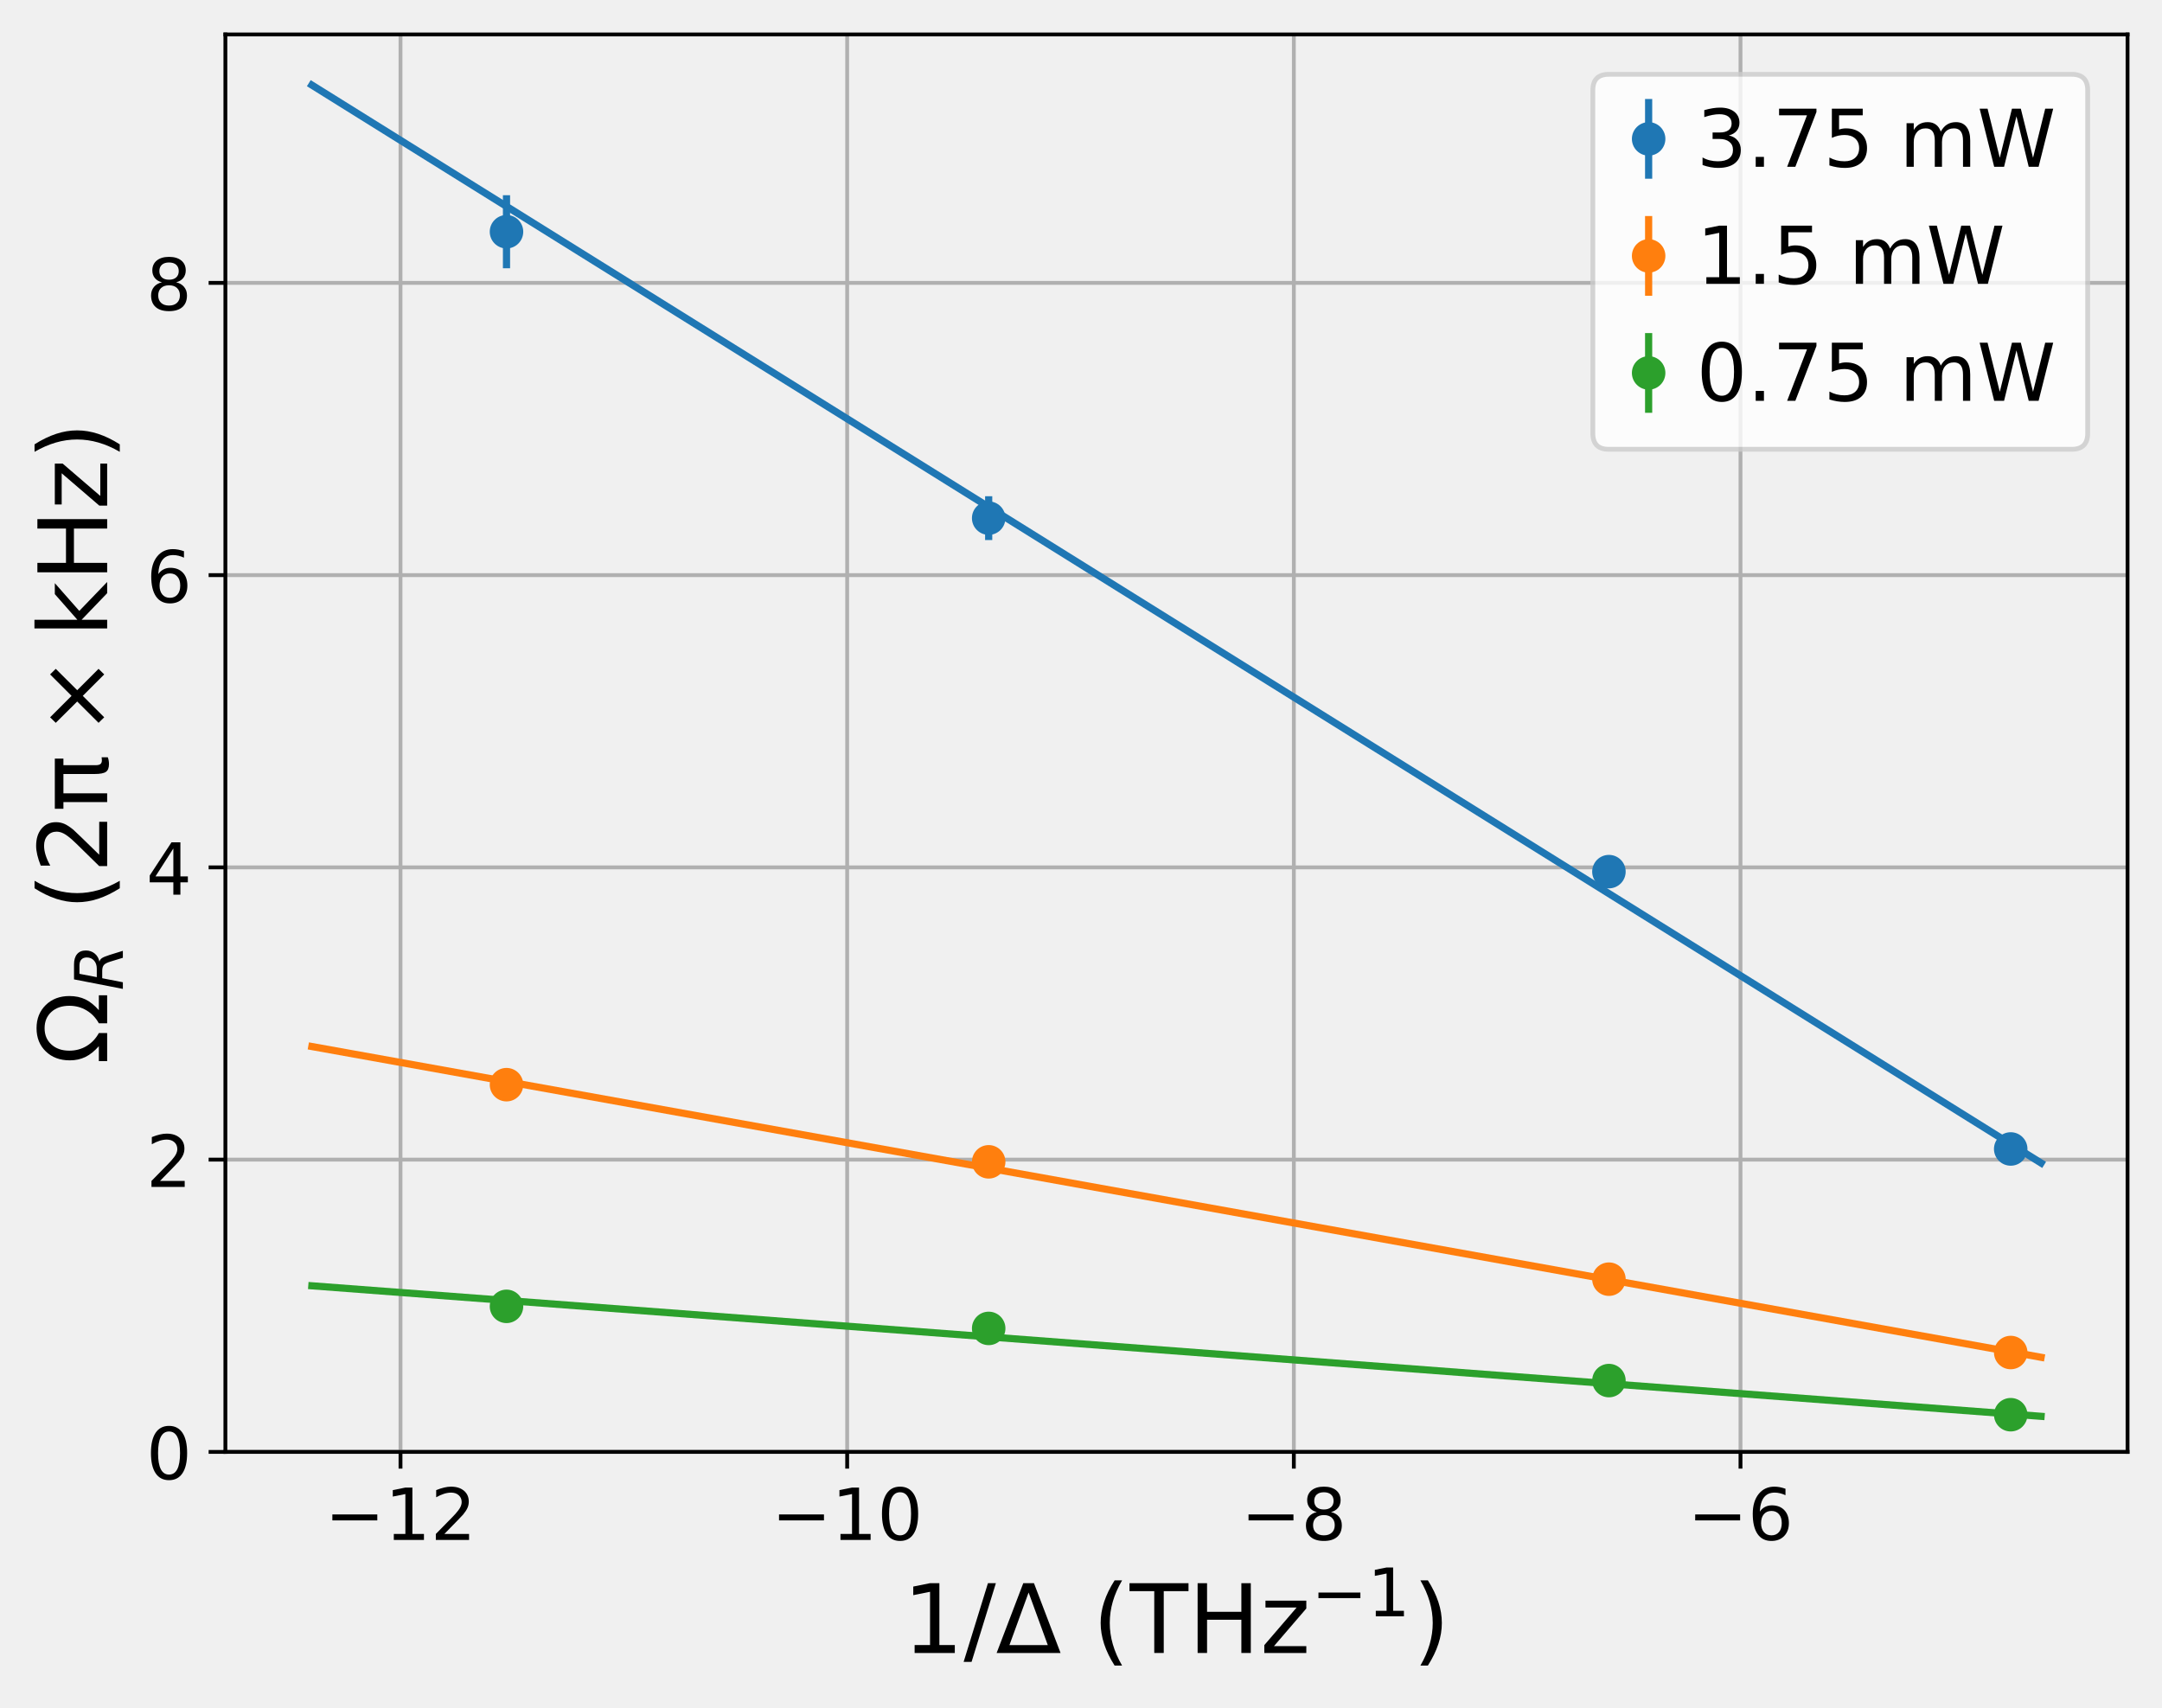
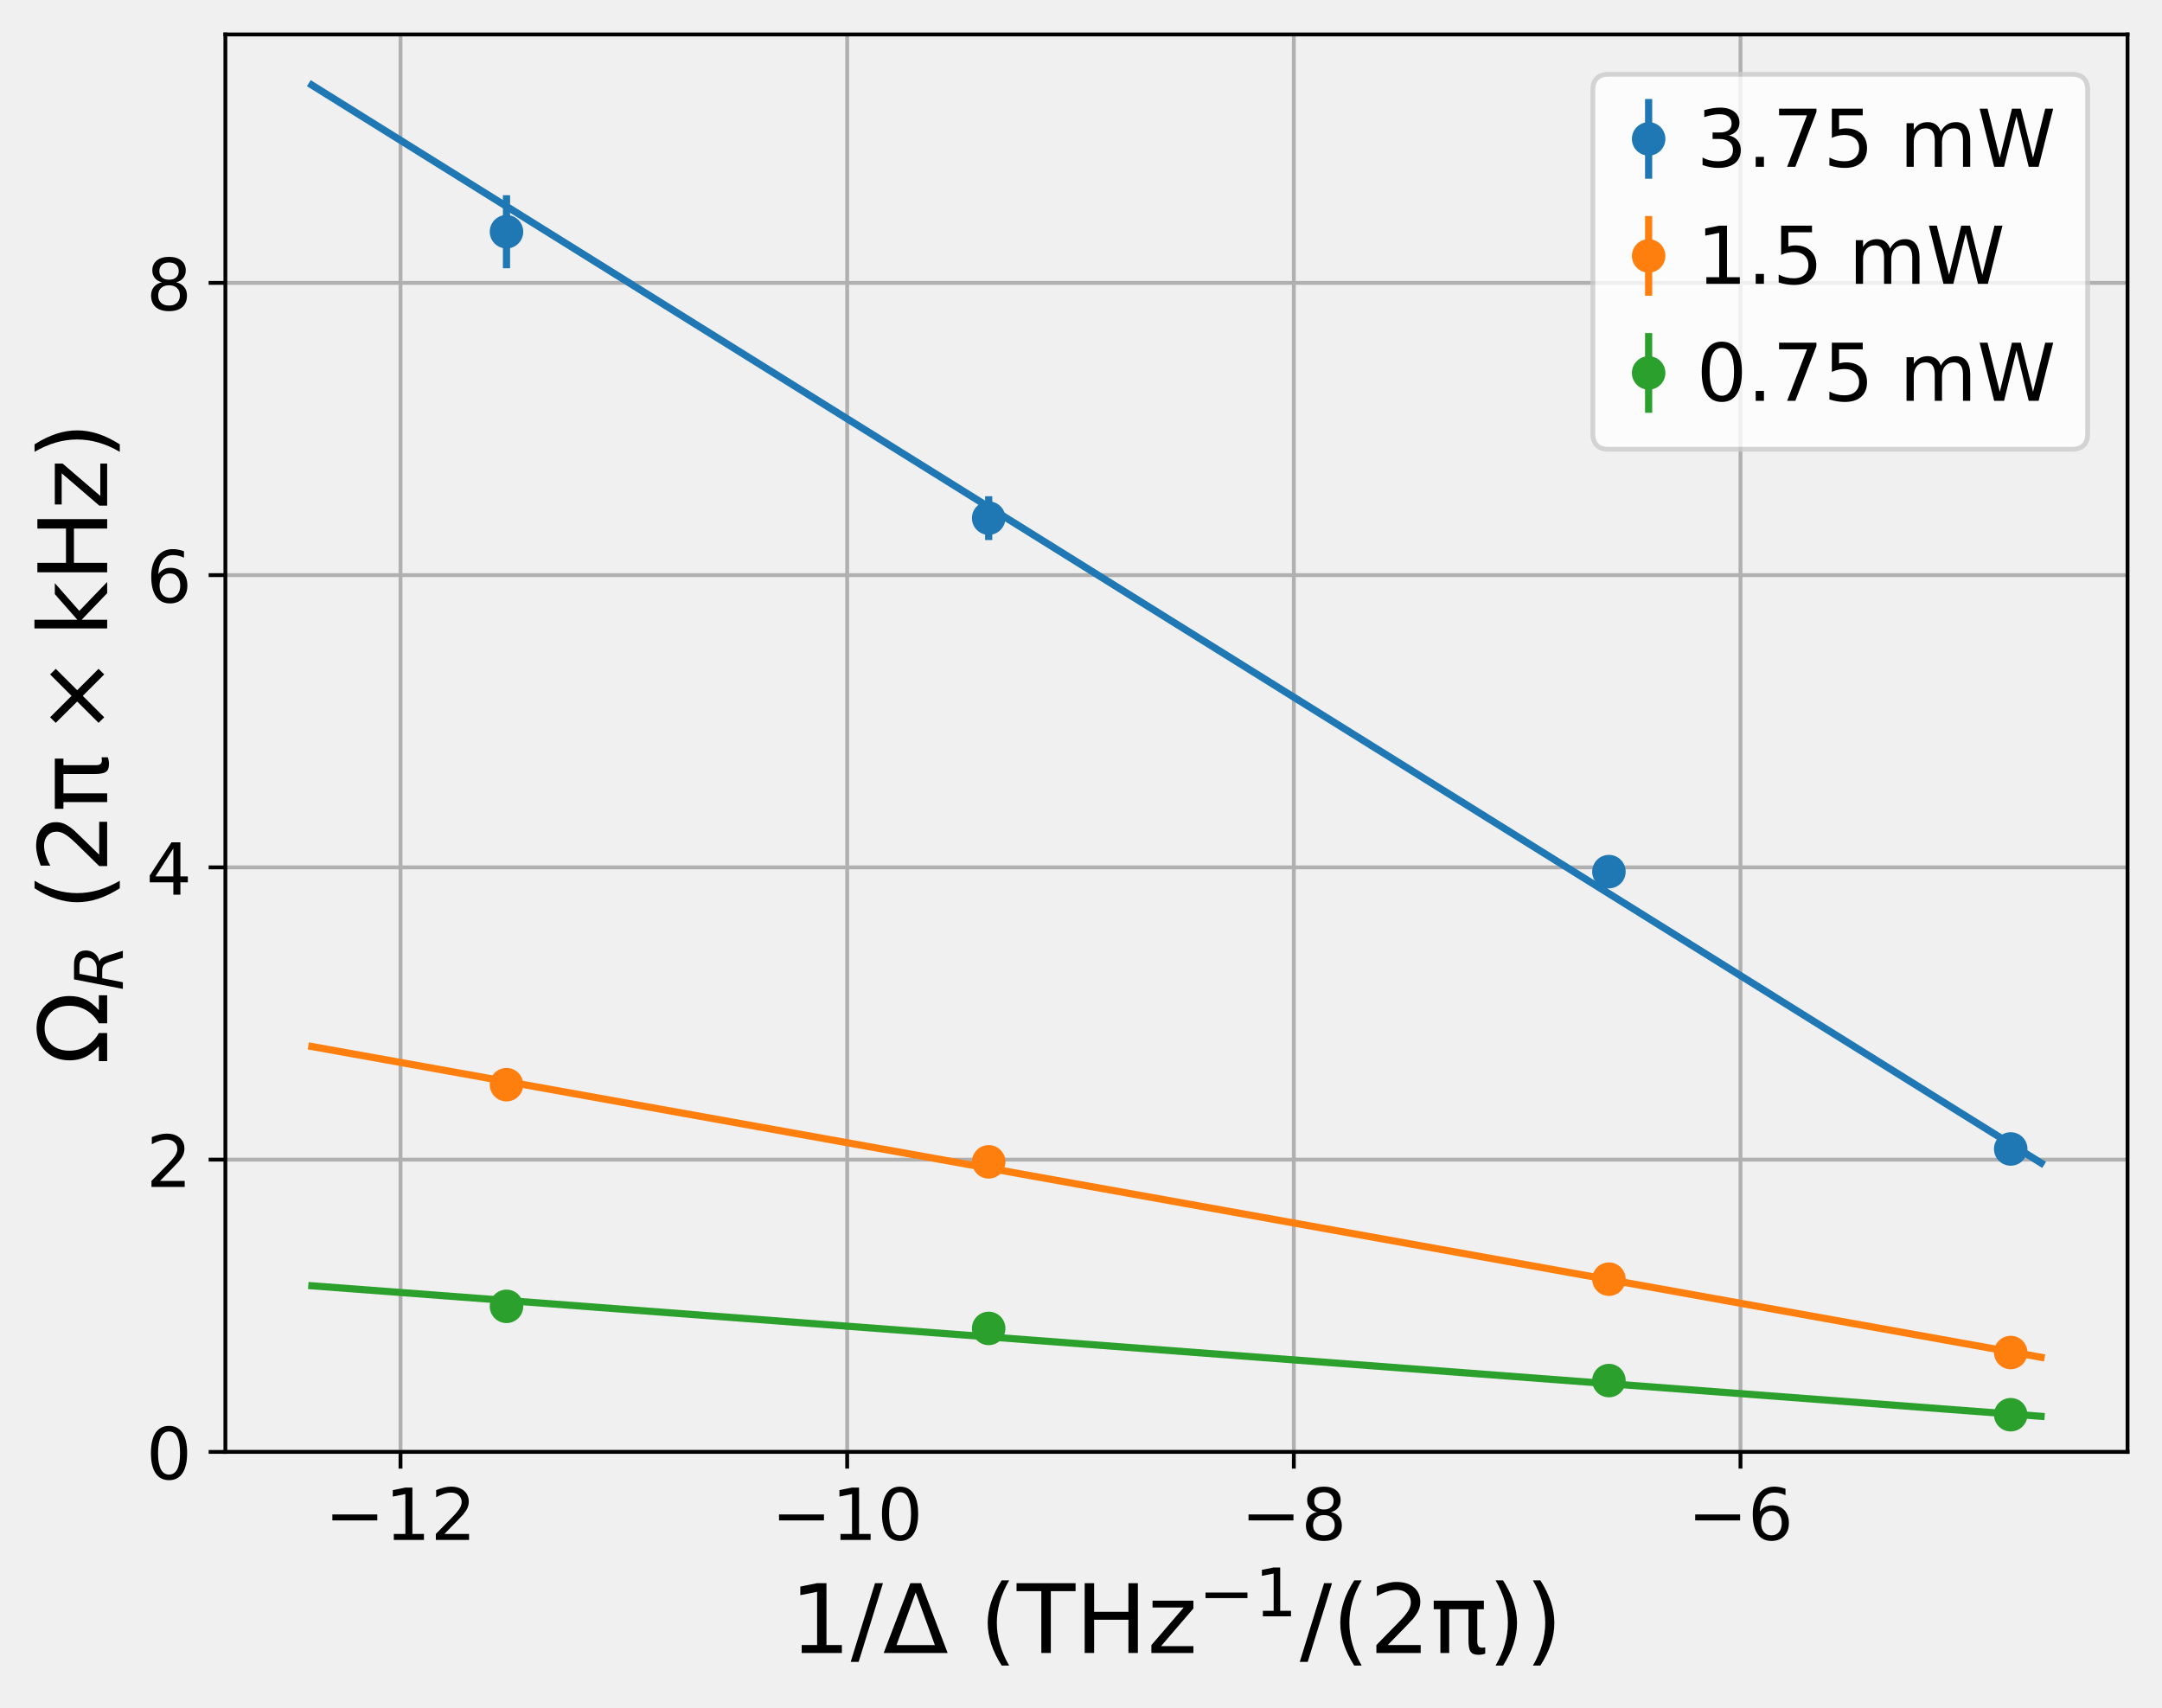
<svg xmlns="http://www.w3.org/2000/svg" xmlns:xlink="http://www.w3.org/1999/xlink" height="356.921pt" version="1.1" viewBox="0 0 451.803 356.921" width="451.803pt">
  <defs>
    <style type="text/css">*{stroke-linecap:butt;stroke-linejoin:round;}</style>
  </defs>
  <g id="figure_1">
    <g id="patch_1">
      <path d="M 0 356.921  L 451.803 356.921  L 451.803 0  L 0 0  z " style="fill:none;" />
    </g>
    <g id="axes_1">
      <g id="patch_2">
        <path d="M 47.1 303.404  L 444.603 303.404  L 444.603 7.2  L 47.1 7.2  z " style="fill:none;" />
      </g>
      <g id="matplotlib.axis_1">
        <g id="xtick_1">
          <g id="line2d_1">
            <path clip-path="url(#p856362ca1c)" d="M 83.696 303.404  L 83.696 7.2  " style="fill:none;stroke:#b0b0b0;stroke-linecap:square;stroke-width:0.8;" />
          </g>
          <g id="line2d_2">
            <defs>
              <path d="M 0 0  L 0 3.5  " id="m005f0a59be" style="stroke:#000000;stroke-width:0.8;" />
            </defs>
            <g>
              <use style="stroke:#000000;stroke-width:0.8;" x="83.696" xlink:href="#m005f0a59be" y="303.404" />
            </g>
          </g>
          <g id="text_1">
            <g transform="translate(67.8673 321.8016)scale(0.15 -0.15)">
              <defs>
                <path d="M 10.594 35.5  L 73.188 35.5  L 73.188 27.203  L 10.594 27.203  z " id="DejaVuSans-8722" />
                <path d="M 12.406 8.297  L 28.516 8.297  L 28.516 63.922  L 10.984 60.406  L 10.984 69.391  L 28.422 72.906  L 38.281 72.906  L 38.281 8.297  L 54.391 8.297  L 54.391 0  L 12.406 0  z " id="DejaVuSans-49" />
                <path d="M 19.188 8.297  L 53.609 8.297  L 53.609 0  L 7.328 0  L 7.328 8.297  Q 12.938 14.109 22.625 23.891  Q 32.328 33.688 34.812 36.531  Q 39.547 41.844 41.422 45.531  Q 43.312 49.219 43.312 52.781  Q 43.312 58.594 39.234 62.25  Q 35.156 65.922 28.609 65.922  Q 23.969 65.922 18.812 64.312  Q 13.672 62.703 7.812 59.422  L 7.812 69.391  Q 13.766 71.781 18.938 73  Q 24.125 74.219 28.422 74.219  Q 39.75 74.219 46.484 68.547  Q 53.219 62.891 53.219 53.422  Q 53.219 48.922 51.531 44.891  Q 49.859 40.875 45.406 35.406  Q 44.188 33.984 37.641 27.219  Q 31.109 20.453 19.188 8.297  z " id="DejaVuSans-50" />
              </defs>
              <use xlink:href="#DejaVuSans-8722" />
              <use x="83.789" xlink:href="#DejaVuSans-49" />
              <use x="147.412" xlink:href="#DejaVuSans-50" />
            </g>
          </g>
        </g>
        <g id="xtick_2">
          <g id="line2d_3">
            <path clip-path="url(#p856362ca1c)" d="M 177.037 303.404  L 177.037 7.2  " style="fill:none;stroke:#b0b0b0;stroke-linecap:square;stroke-width:0.8;" />
          </g>
          <g id="line2d_4">
            <g>
              <use style="stroke:#000000;stroke-width:0.8;" x="177.037" xlink:href="#m005f0a59be" y="303.404" />
            </g>
          </g>
          <g id="text_2">
            <g transform="translate(161.2088 321.8016)scale(0.15 -0.15)">
              <defs>
                <path d="M 31.781 66.406  Q 24.172 66.406 20.328 58.906  Q 16.5 51.422 16.5 36.375  Q 16.5 21.391 20.328 13.891  Q 24.172 6.391 31.781 6.391  Q 39.453 6.391 43.281 13.891  Q 47.125 21.391 47.125 36.375  Q 47.125 51.422 43.281 58.906  Q 39.453 66.406 31.781 66.406  z M 31.781 74.219  Q 44.047 74.219 50.516 64.516  Q 56.984 54.828 56.984 36.375  Q 56.984 17.969 50.516 8.266  Q 44.047 -1.422 31.781 -1.422  Q 19.531 -1.422 13.062 8.266  Q 6.594 17.969 6.594 36.375  Q 6.594 54.828 13.062 64.516  Q 19.531 74.219 31.781 74.219  z " id="DejaVuSans-48" />
              </defs>
              <use xlink:href="#DejaVuSans-8722" />
              <use x="83.789" xlink:href="#DejaVuSans-49" />
              <use x="147.412" xlink:href="#DejaVuSans-48" />
            </g>
          </g>
        </g>
        <g id="xtick_3">
          <g id="line2d_5">
            <path clip-path="url(#p856362ca1c)" d="M 270.379 303.404  L 270.379 7.2  " style="fill:none;stroke:#b0b0b0;stroke-linecap:square;stroke-width:0.8;" />
          </g>
          <g id="line2d_6">
            <g>
              <use style="stroke:#000000;stroke-width:0.8;" x="270.379" xlink:href="#m005f0a59be" y="303.404" />
            </g>
          </g>
          <g id="text_3">
            <g transform="translate(259.3221 321.8016)scale(0.15 -0.15)">
              <defs>
                <path d="M 31.781 34.625  Q 24.75 34.625 20.719 30.859  Q 16.703 27.094 16.703 20.516  Q 16.703 13.922 20.719 10.156  Q 24.75 6.391 31.781 6.391  Q 38.812 6.391 42.859 10.172  Q 46.922 13.969 46.922 20.516  Q 46.922 27.094 42.891 30.859  Q 38.875 34.625 31.781 34.625  z M 21.922 38.812  Q 15.578 40.375 12.031 44.719  Q 8.5 49.078 8.5 55.328  Q 8.5 64.062 14.719 69.141  Q 20.953 74.219 31.781 74.219  Q 42.672 74.219 48.875 69.141  Q 55.078 64.062 55.078 55.328  Q 55.078 49.078 51.531 44.719  Q 48 40.375 41.703 38.812  Q 48.828 37.156 52.797 32.312  Q 56.781 27.484 56.781 20.516  Q 56.781 9.906 50.312 4.234  Q 43.844 -1.422 31.781 -1.422  Q 19.734 -1.422 13.25 4.234  Q 6.781 9.906 6.781 20.516  Q 6.781 27.484 10.781 32.312  Q 14.797 37.156 21.922 38.812  z M 18.312 54.391  Q 18.312 48.734 21.844 45.562  Q 25.391 42.391 31.781 42.391  Q 38.141 42.391 41.719 45.562  Q 45.312 48.734 45.312 54.391  Q 45.312 60.062 41.719 63.234  Q 38.141 66.406 31.781 66.406  Q 25.391 66.406 21.844 63.234  Q 18.312 60.062 18.312 54.391  z " id="DejaVuSans-56" />
              </defs>
              <use xlink:href="#DejaVuSans-8722" />
              <use x="83.789" xlink:href="#DejaVuSans-56" />
            </g>
          </g>
        </g>
        <g id="xtick_4">
          <g id="line2d_7">
            <path clip-path="url(#p856362ca1c)" d="M 363.72 303.404  L 363.72 7.2  " style="fill:none;stroke:#b0b0b0;stroke-linecap:square;stroke-width:0.8;" />
          </g>
          <g id="line2d_8">
            <g>
              <use style="stroke:#000000;stroke-width:0.8;" x="363.72" xlink:href="#m005f0a59be" y="303.404" />
            </g>
          </g>
          <g id="text_4">
            <g transform="translate(352.6636 321.8016)scale(0.15 -0.15)">
              <defs>
                <path d="M 33.016 40.375  Q 26.375 40.375 22.484 35.828  Q 18.609 31.297 18.609 23.391  Q 18.609 15.531 22.484 10.953  Q 26.375 6.391 33.016 6.391  Q 39.656 6.391 43.531 10.953  Q 47.406 15.531 47.406 23.391  Q 47.406 31.297 43.531 35.828  Q 39.656 40.375 33.016 40.375  z M 52.594 71.297  L 52.594 62.312  Q 48.875 64.062 45.094 64.984  Q 41.312 65.922 37.594 65.922  Q 27.828 65.922 22.672 59.328  Q 17.531 52.734 16.797 39.406  Q 19.672 43.656 24.016 45.922  Q 28.375 48.188 33.594 48.188  Q 44.578 48.188 50.953 41.516  Q 57.328 34.859 57.328 23.391  Q 57.328 12.156 50.688 5.359  Q 44.047 -1.422 33.016 -1.422  Q 20.359 -1.422 13.672 8.266  Q 6.984 17.969 6.984 36.375  Q 6.984 53.656 15.188 63.938  Q 23.391 74.219 37.203 74.219  Q 40.922 74.219 44.703 73.484  Q 48.484 72.75 52.594 71.297  z " id="DejaVuSans-54" />
              </defs>
              <use xlink:href="#DejaVuSans-8722" />
              <use x="83.789" xlink:href="#DejaVuSans-54" />
            </g>
          </g>
        </g>
        <g id="text_5">
-           <g transform="translate(188.6516 345.5618)scale(0.2 -0.2)">
+           <g transform="translate(165.0516 345.5618)scale(0.2 -0.2)">
            <defs>
              <path d="M 25.391 72.906  L 33.688 72.906  L 8.297 -9.281  L 0 -9.281  z " id="DejaVuSans-47" />
              <path d="M 34.188 63.188  L 14.156 8.203  L 54.25 8.203  z M 0.781 0  L 28.609 72.906  L 39.797 72.906  L 67.578 0  z " id="DejaVuSans-916" />
              <path d="M 31 75.875  Q 24.469 64.656 21.281 53.656  Q 18.109 42.672 18.109 31.391  Q 18.109 20.125 21.312 9.062  Q 24.516 -2 31 -13.188  L 23.188 -13.188  Q 15.875 -1.703 12.234 9.375  Q 8.594 20.453 8.594 31.391  Q 8.594 42.281 12.203 53.312  Q 15.828 64.359 23.188 75.875  z " id="DejaVuSans-40" />
              <path d="M -0.297 72.906  L 61.375 72.906  L 61.375 64.594  L 35.5 64.594  L 35.5 0  L 25.594 0  L 25.594 64.594  L -0.297 64.594  z " id="DejaVuSans-84" />
              <path d="M 9.812 72.906  L 19.672 72.906  L 19.672 43.016  L 55.516 43.016  L 55.516 72.906  L 65.375 72.906  L 65.375 0  L 55.516 0  L 55.516 34.719  L 19.672 34.719  L 19.672 0  L 9.812 0  z " id="DejaVuSans-72" />
              <path d="M 5.516 54.688  L 48.188 54.688  L 48.188 46.484  L 14.406 7.172  L 48.188 7.172  L 48.188 0  L 4.297 0  L 4.297 8.203  L 38.094 47.516  L 5.516 47.516  z " id="DejaVuSans-122" />
+               <path d="M 3.609 54.688  L 56 54.688  L 56 45.703  L 49.125 45.703  L 49.125 12.109  Q 49.125 8.594 50.312 7.047  Q 51.516 5.516 54.203 5.516  Q 54.938 5.516 56 5.641  Q 57.078 5.766 57.422 5.812  L 57.422 -0.688  Q 55.719 -1.312 53.906 -1.609  Q 52.094 -1.906 50.297 -1.906  Q 44.438 -1.906 42.188 1.297  Q 39.938 4.5 39.938 13.094  L 39.938 45.703  L 19.781 45.703  L 19.781 0  L 10.594 0  L 10.594 45.703  L 3.609 45.703  z " id="DejaVuSans-960" />
              <path d="M 8.016 75.875  L 15.828 75.875  Q 23.141 64.359 26.781 53.312  Q 30.422 42.281 30.422 31.391  Q 30.422 20.453 26.781 9.375  Q 23.141 -1.703 15.828 -13.188  L 8.016 -13.188  Q 14.5 -2 17.703 9.062  Q 20.906 20.125 20.906 31.391  Q 20.906 42.672 17.703 53.656  Q 14.5 64.656 8.016 75.875  z " id="DejaVuSans-41" />
            </defs>
            <use transform="translate(0 0.684375)" xlink:href="#DejaVuSans-49" />
            <use transform="translate(63.62305 0.684375)" xlink:href="#DejaVuSans-47" />
            <use transform="translate(97.31445 0.684375)" xlink:href="#DejaVuSans-916" />
            <use transform="translate(198.193 0.684375)" xlink:href="#DejaVuSans-40" />
            <use transform="translate(237.2067 0.684375)" xlink:href="#DejaVuSans-84" />
            <use transform="translate(298.2907 0.684375)" xlink:href="#DejaVuSans-72" />
            <use transform="translate(373.486 0.684375)" xlink:href="#DejaVuSans-122" />
            <use transform="translate(426.9333 38.96563)scale(0.7)" xlink:href="#DejaVuSans-8722" />
            <use transform="translate(485.5856 38.96563)scale(0.7)" xlink:href="#DejaVuSans-49" />
-             <use transform="translate(532.8561 0.684375)" xlink:href="#DejaVuSans-41" />
+             <use transform="translate(532.8561 0.684375)" xlink:href="#DejaVuSans-47" />
+             <use transform="translate(566.5475 0.684375)" xlink:href="#DejaVuSans-40" />
+             <use transform="translate(605.5612 0.684375)" xlink:href="#DejaVuSans-50" />
+             <use transform="translate(669.1842 0.684375)" xlink:href="#DejaVuSans-960" />
+             <use transform="translate(729.3893 0.684375)" xlink:href="#DejaVuSans-41" />
+             <use transform="translate(768.403 0.684375)" xlink:href="#DejaVuSans-41" />
          </g>
        </g>
      </g>
      <g id="matplotlib.axis_2">
        <g id="ytick_1">
          <g id="line2d_9">
            <path clip-path="url(#p856362ca1c)" d="M 47.1 303.404  L 444.603 303.404  " style="fill:none;stroke:#b0b0b0;stroke-linecap:square;stroke-width:0.8;" />
          </g>
          <g id="line2d_10">
            <defs>
              <path d="M 0 0  L -3.5 0  " id="mc3ce260a5b" style="stroke:#000000;stroke-width:0.8;" />
            </defs>
            <g>
              <use style="stroke:#000000;stroke-width:0.8;" x="47.1" xlink:href="#mc3ce260a5b" y="303.404" />
            </g>
          </g>
          <g id="text_6">
            <g transform="translate(30.55625 309.1028)scale(0.15 -0.15)">
              <use xlink:href="#DejaVuSans-48" />
            </g>
          </g>
        </g>
        <g id="ytick_2">
          <g id="line2d_11">
            <path clip-path="url(#p856362ca1c)" d="M 47.1 242.331  L 444.603 242.331  " style="fill:none;stroke:#b0b0b0;stroke-linecap:square;stroke-width:0.8;" />
          </g>
          <g id="line2d_12">
            <g>
              <use style="stroke:#000000;stroke-width:0.8;" x="47.1" xlink:href="#mc3ce260a5b" y="242.331" />
            </g>
          </g>
          <g id="text_7">
            <g transform="translate(30.55625 248.0298)scale(0.15 -0.15)">
              <use xlink:href="#DejaVuSans-50" />
            </g>
          </g>
        </g>
        <g id="ytick_3">
          <g id="line2d_13">
            <path clip-path="url(#p856362ca1c)" d="M 47.1 181.258  L 444.603 181.258  " style="fill:none;stroke:#b0b0b0;stroke-linecap:square;stroke-width:0.8;" />
          </g>
          <g id="line2d_14">
            <g>
              <use style="stroke:#000000;stroke-width:0.8;" x="47.1" xlink:href="#mc3ce260a5b" y="181.258" />
            </g>
          </g>
          <g id="text_8">
            <g transform="translate(30.55625 186.9568)scale(0.15 -0.15)">
              <defs>
                <path d="M 37.797 64.312  L 12.891 25.391  L 37.797 25.391  z M 35.203 72.906  L 47.609 72.906  L 47.609 25.391  L 58.016 25.391  L 58.016 17.188  L 47.609 17.188  L 47.609 0  L 37.797 0  L 37.797 17.188  L 4.891 17.188  L 4.891 26.703  z " id="DejaVuSans-52" />
              </defs>
              <use xlink:href="#DejaVuSans-52" />
            </g>
          </g>
        </g>
        <g id="ytick_4">
          <g id="line2d_15">
            <path clip-path="url(#p856362ca1c)" d="M 47.1 120.185  L 444.603 120.185  " style="fill:none;stroke:#b0b0b0;stroke-linecap:square;stroke-width:0.8;" />
          </g>
          <g id="line2d_16">
            <g>
              <use style="stroke:#000000;stroke-width:0.8;" x="47.1" xlink:href="#mc3ce260a5b" y="120.185" />
            </g>
          </g>
          <g id="text_9">
            <g transform="translate(30.55625 125.8838)scale(0.15 -0.15)">
              <use xlink:href="#DejaVuSans-54" />
            </g>
          </g>
        </g>
        <g id="ytick_5">
          <g id="line2d_17">
            <path clip-path="url(#p856362ca1c)" d="M 47.1 59.112  L 444.603 59.112  " style="fill:none;stroke:#b0b0b0;stroke-linecap:square;stroke-width:0.8;" />
          </g>
          <g id="line2d_18">
            <g>
              <use style="stroke:#000000;stroke-width:0.8;" x="47.1" xlink:href="#mc3ce260a5b" y="59.112" />
            </g>
          </g>
          <g id="text_10">
            <g transform="translate(30.55625 64.81086)scale(0.15 -0.15)">
              <use xlink:href="#DejaVuSans-56" />
            </g>
          </g>
        </g>
        <g id="text_11">
          <g transform="translate(22.39688 222.502)rotate(-90)scale(0.2 -0.2)">
            <defs>
              <path d="M 72.609 8.688  L 72.609 0  L 43.312 0  L 43.312 8.688  Q 51.953 13.422 56.781 21.531  Q 61.625 29.641 61.625 39.5  Q 61.625 51.219 55.172 58.297  Q 48.734 65.375 38.188 65.375  Q 27.641 65.375 21.172 58.266  Q 14.703 51.172 14.703 39.5  Q 14.703 29.641 19.531 21.531  Q 24.422 13.422 33.109 8.688  L 33.109 0  L 3.812 0  L 3.812 8.688  L 19.391 8.688  Q 11.672 15.484 8.109 22.75  Q 4.594 30.031 4.594 39.016  Q 4.594 54.547 13.969 64.156  Q 23.297 73.781 38.188 73.781  Q 52.984 73.781 62.406 64.156  Q 71.781 54.594 71.781 39.5  Q 71.781 30.031 68.312 22.797  Q 64.844 15.578 56.984 8.688  z " id="DejaVuSans-937" />
              <path d="M 25.203 64.797  L 20.219 38.922  L 32.906 38.922  Q 40.375 38.922 44.984 43.047  Q 49.609 47.172 49.609 53.812  Q 49.609 59.125 46.5 61.953  Q 43.406 64.797 37.594 64.797  z M 43.312 35.016  Q 46.438 34.281 48.516 31.391  Q 50.594 28.516 53.328 19.922  L 59.516 0  L 49.125 0  L 43.406 18.703  Q 41.219 25.922 38.328 28.359  Q 35.453 30.812 29.5 30.812  L 18.609 30.812  L 12.594 0  L 2.688 0  L 16.891 72.906  L 39.109 72.906  Q 49.219 72.906 54.609 68.328  Q 60.016 63.766 60.016 55.172  Q 60.016 47.562 55.422 41.984  Q 50.828 36.422 43.312 35.016  z " id="DejaVuSans-Oblique-82" />
-               <path d="M 3.609 54.688  L 56 54.688  L 56 45.703  L 49.125 45.703  L 49.125 12.109  Q 49.125 8.594 50.312 7.047  Q 51.516 5.516 54.203 5.516  Q 54.938 5.516 56 5.641  Q 57.078 5.766 57.422 5.812  L 57.422 -0.688  Q 55.719 -1.312 53.906 -1.609  Q 52.094 -1.906 50.297 -1.906  Q 44.438 -1.906 42.188 1.297  Q 39.938 4.5 39.938 13.094  L 39.938 45.703  L 19.781 45.703  L 19.781 0  L 10.594 0  L 10.594 45.703  L 3.609 45.703  z " id="DejaVuSans-960" />
              <path d="M 70.125 53.719  L 47.797 31.297  L 70.125 8.984  L 64.312 3.078  L 41.891 25.484  L 19.484 3.078  L 13.719 8.984  L 35.984 31.297  L 13.719 53.719  L 19.484 59.625  L 41.891 37.203  L 64.312 59.625  z " id="DejaVuSans-215" />
              <path d="M 9.078 75.984  L 18.109 75.984  L 18.109 31.109  L 44.922 54.688  L 56.391 54.688  L 27.391 29.109  L 57.625 0  L 45.906 0  L 18.109 26.703  L 18.109 0  L 9.078 0  z " id="DejaVuSans-107" />
            </defs>
            <use transform="translate(0 0.015625)" xlink:href="#DejaVuSans-937" />
            <use transform="translate(77.37305 -16.39062)scale(0.7)" xlink:href="#DejaVuSans-Oblique-82" />
            <use transform="translate(161.2155 0.015625)" xlink:href="#DejaVuSans-40" />
            <use transform="translate(200.2292 0.015625)" xlink:href="#DejaVuSans-50" />
            <use transform="translate(263.8522 0.015625)" xlink:href="#DejaVuSans-960" />
            <use transform="translate(343.5397 0.015625)" xlink:href="#DejaVuSans-215" />
            <use transform="translate(446.8112 0.015625)" xlink:href="#DejaVuSans-107" />
            <use transform="translate(504.7214 0.015625)" xlink:href="#DejaVuSans-72" />
            <use transform="translate(579.9167 0.015625)" xlink:href="#DejaVuSans-122" />
            <use transform="translate(632.4069 0.015625)" xlink:href="#DejaVuSans-41" />
          </g>
        </g>
      </g>
      <g id="LineCollection_1">
        <path clip-path="url(#p856362ca1c)" d="M 336.224 184.861  L 336.224 179.426  " style="fill:none;stroke:#1f77b4;stroke-width:1.5;" />
        <path clip-path="url(#p856362ca1c)" d="M 420.188 241.659  L 420.188 238.544  " style="fill:none;stroke:#1f77b4;stroke-width:1.5;" />
        <path clip-path="url(#p856362ca1c)" d="M 206.609 112.856  L 206.609 103.695  " style="fill:none;stroke:#1f77b4;stroke-width:1.5;" />
        <path clip-path="url(#p856362ca1c)" d="M 105.845 56.058  L 105.845 40.79  " style="fill:none;stroke:#1f77b4;stroke-width:1.5;" />
      </g>
      <g id="LineCollection_2">
        <path clip-path="url(#p856362ca1c)" d="M 336.224 268.318  L 336.224 266.302  " style="fill:none;stroke:#ff7f0e;stroke-width:1.5;" />
        <path clip-path="url(#p856362ca1c)" d="M 420.188 283.311  L 420.188 281.967  " style="fill:none;stroke:#ff7f0e;stroke-width:1.5;" />
        <path clip-path="url(#p856362ca1c)" d="M 206.609 244.102  L 206.609 241.476  " style="fill:none;stroke:#ff7f0e;stroke-width:1.5;" />
        <path clip-path="url(#p856362ca1c)" d="M 105.845 227.765  L 105.845 225.566  " style="fill:none;stroke:#ff7f0e;stroke-width:1.5;" />
      </g>
      <g id="LineCollection_3">
        <path clip-path="url(#p856362ca1c)" d="M 336.224 288.96  L 336.224 288.044  " style="fill:none;stroke:#2ca02c;stroke-width:1.5;" />
        <path clip-path="url(#p856362ca1c)" d="M 420.188 295.871  L 420.188 295.4  " style="fill:none;stroke:#2ca02c;stroke-width:1.5;" />
        <path clip-path="url(#p856362ca1c)" d="M 206.609 278.883  L 206.609 276.318  " style="fill:none;stroke:#2ca02c;stroke-width:1.5;" />
        <path clip-path="url(#p856362ca1c)" d="M 105.845 273.875  L 105.845 272.104  " style="fill:none;stroke:#2ca02c;stroke-width:1.5;" />
      </g>
      <g id="line2d_19">
        <path clip-path="url(#p856362ca1c)" d="M 426.535 243.038  L 65.168 17.776  L 65.168 17.776  " style="fill:none;stroke:#1f77b4;stroke-linecap:square;stroke-width:1.5;" />
      </g>
      <g id="line2d_20">
        <path clip-path="url(#p856362ca1c)" d="M 426.535 283.637  L 65.168 218.694  L 65.168 218.694  " style="fill:none;stroke:#ff7f0e;stroke-linecap:square;stroke-width:1.5;" />
      </g>
      <g id="line2d_21">
        <path clip-path="url(#p856362ca1c)" d="M 426.535 295.97  L 65.168 268.696  L 65.168 268.696  " style="fill:none;stroke:#2ca02c;stroke-linecap:square;stroke-width:1.5;" />
      </g>
      <g id="line2d_22">
        <defs>
          <path d="M 0 3  C 0.796 3 1.559 2.684 2.121 2.121  C 2.684 1.559 3 0.796 3 0  C 3 -0.796 2.684 -1.559 2.121 -2.121  C 1.559 -2.684 0.796 -3 0 -3  C -0.796 -3 -1.559 -2.684 -2.121 -2.121  C -2.684 -1.559 -3 -0.796 -3 0  C -3 0.796 -2.684 1.559 -2.121 2.121  C -1.559 2.684 -0.796 3 0 3  z " id="mcb2457e3ba" style="stroke:#1f77b4;" />
        </defs>
        <g clip-path="url(#p856362ca1c)">
          <use style="fill:#1f77b4;stroke:#1f77b4;" x="336.224" xlink:href="#mcb2457e3ba" y="182.144" />
          <use style="fill:#1f77b4;stroke:#1f77b4;" x="420.188" xlink:href="#mcb2457e3ba" y="240.102" />
          <use style="fill:#1f77b4;stroke:#1f77b4;" x="206.609" xlink:href="#mcb2457e3ba" y="108.276" />
          <use style="fill:#1f77b4;stroke:#1f77b4;" x="105.845" xlink:href="#mcb2457e3ba" y="48.424" />
        </g>
      </g>
      <g id="line2d_23">
        <defs>
          <path d="M 0 3  C 0.796 3 1.559 2.684 2.121 2.121  C 2.684 1.559 3 0.796 3 0  C 3 -0.796 2.684 -1.559 2.121 -2.121  C 1.559 -2.684 0.796 -3 0 -3  C -0.796 -3 -1.559 -2.684 -2.121 -2.121  C -2.684 -1.559 -3 -0.796 -3 0  C -3 0.796 -2.684 1.559 -2.121 2.121  C -1.559 2.684 -0.796 3 0 3  z " id="mbbb2a9d153" style="stroke:#ff7f0e;" />
        </defs>
        <g clip-path="url(#p856362ca1c)">
          <use style="fill:#ff7f0e;stroke:#ff7f0e;" x="336.224" xlink:href="#mbbb2a9d153" y="267.31" />
          <use style="fill:#ff7f0e;stroke:#ff7f0e;" x="420.188" xlink:href="#mbbb2a9d153" y="282.639" />
          <use style="fill:#ff7f0e;stroke:#ff7f0e;" x="206.609" xlink:href="#mbbb2a9d153" y="242.789" />
          <use style="fill:#ff7f0e;stroke:#ff7f0e;" x="105.845" xlink:href="#mbbb2a9d153" y="226.666" />
        </g>
      </g>
      <g id="line2d_24">
        <defs>
          <path d="M 0 3  C 0.796 3 1.559 2.684 2.121 2.121  C 2.684 1.559 3 0.796 3 0  C 3 -0.796 2.684 -1.559 2.121 -2.121  C 1.559 -2.684 0.796 -3 0 -3  C -0.796 -3 -1.559 -2.684 -2.121 -2.121  C -2.684 -1.559 -3 -0.796 -3 0  C -3 0.796 -2.684 1.559 -2.121 2.121  C -1.559 2.684 -0.796 3 0 3  z " id="mbab2358add" style="stroke:#2ca02c;" />
        </defs>
        <g clip-path="url(#p856362ca1c)">
          <use style="fill:#2ca02c;stroke:#2ca02c;" x="336.224" xlink:href="#mbab2358add" y="288.502" />
          <use style="fill:#2ca02c;stroke:#2ca02c;" x="420.188" xlink:href="#mbab2358add" y="295.635" />
          <use style="fill:#2ca02c;stroke:#2ca02c;" x="206.609" xlink:href="#mbab2358add" y="277.601" />
          <use style="fill:#2ca02c;stroke:#2ca02c;" x="105.845" xlink:href="#mbab2358add" y="272.99" />
        </g>
      </g>
      <g id="patch_3">
        <path d="M 47.1 303.404  L 47.1 7.2  " style="fill:none;stroke:#000000;stroke-linecap:square;stroke-linejoin:miter;stroke-width:0.8;" />
      </g>
      <g id="patch_4">
        <path d="M 444.603 303.404  L 444.603 7.2  " style="fill:none;stroke:#000000;stroke-linecap:square;stroke-linejoin:miter;stroke-width:0.8;" />
      </g>
      <g id="patch_5">
        <path d="M 47.1 303.404  L 444.603 303.404  " style="fill:none;stroke:#000000;stroke-linecap:square;stroke-linejoin:miter;stroke-width:0.8;" />
      </g>
      <g id="patch_6">
        <path d="M 47.1 7.2  L 444.603 7.2  " style="fill:none;stroke:#000000;stroke-linecap:square;stroke-linejoin:miter;stroke-width:0.8;" />
      </g>
      <g id="legend_1">
        <g id="patch_7">
          <path d="M 336.193 93.889  L 432.941 93.889  Q 436.273 93.889 436.273 90.557  L 436.273 18.862  Q 436.273 15.53 432.941 15.53  L 336.193 15.53  Q 332.861 15.53 332.861 18.862  L 332.861 90.557  Q 332.861 93.889 336.193 93.889  z " style="fill:#ffffff;opacity:0.8;stroke:#cccccc;stroke-linejoin:miter;" />
        </g>
        <g id="LineCollection_4">
          <path d="M 344.523 37.352  L 344.523 20.692  " style="fill:none;stroke:#1f77b4;stroke-width:1.5;" />
        </g>
        <g id="line2d_25" />
        <g id="line2d_26">
          <g>
            <use style="fill:#1f77b4;stroke:#1f77b4;" x="344.523" xlink:href="#mcb2457e3ba" y="29.022" />
          </g>
        </g>
        <g id="text_12">
          <g transform="translate(354.5194 34.853)scale(0.1666 -0.1666)">
            <defs>
              <path d="M 40.578 39.312  Q 47.656 37.797 51.625 33  Q 55.609 28.219 55.609 21.188  Q 55.609 10.406 48.188 4.484  Q 40.766 -1.422 27.094 -1.422  Q 22.516 -1.422 17.656 -0.516  Q 12.797 0.391 7.625 2.203  L 7.625 11.719  Q 11.719 9.328 16.594 8.109  Q 21.484 6.891 26.812 6.891  Q 36.078 6.891 40.938 10.547  Q 45.797 14.203 45.797 21.188  Q 45.797 27.641 41.281 31.266  Q 36.766 34.906 28.719 34.906  L 20.219 34.906  L 20.219 43.016  L 29.109 43.016  Q 36.375 43.016 40.234 45.922  Q 44.094 48.828 44.094 54.297  Q 44.094 59.906 40.109 62.906  Q 36.141 65.922 28.719 65.922  Q 24.656 65.922 20.016 65.031  Q 15.375 64.156 9.812 62.312  L 9.812 71.094  Q 15.438 72.656 20.344 73.438  Q 25.25 74.219 29.594 74.219  Q 40.828 74.219 47.359 69.109  Q 53.906 64.016 53.906 55.328  Q 53.906 49.266 50.438 45.094  Q 46.969 40.922 40.578 39.312  z " id="DejaVuSans-51" />
              <path d="M 10.688 12.406  L 21 12.406  L 21 0  L 10.688 0  z " id="DejaVuSans-46" />
              <path d="M 8.203 72.906  L 55.078 72.906  L 55.078 68.703  L 28.609 0  L 18.312 0  L 43.219 64.594  L 8.203 64.594  z " id="DejaVuSans-55" />
              <path d="M 10.797 72.906  L 49.516 72.906  L 49.516 64.594  L 19.828 64.594  L 19.828 46.734  Q 21.969 47.469 24.109 47.828  Q 26.266 48.188 28.422 48.188  Q 40.625 48.188 47.75 41.5  Q 54.891 34.812 54.891 23.391  Q 54.891 11.625 47.562 5.094  Q 40.234 -1.422 26.906 -1.422  Q 22.312 -1.422 17.547 -0.641  Q 12.797 0.141 7.719 1.703  L 7.719 11.625  Q 12.109 9.234 16.797 8.062  Q 21.484 6.891 26.703 6.891  Q 35.156 6.891 40.078 11.328  Q 45.016 15.766 45.016 23.391  Q 45.016 31 40.078 35.438  Q 35.156 39.891 26.703 39.891  Q 22.75 39.891 18.812 39.016  Q 14.891 38.141 10.797 36.281  z " id="DejaVuSans-53" />
              <path id="DejaVuSans-32" />
              <path d="M 52 44.188  Q 55.375 50.25 60.062 53.125  Q 64.75 56 71.094 56  Q 79.641 56 84.281 50.016  Q 88.922 44.047 88.922 33.016  L 88.922 0  L 79.891 0  L 79.891 32.719  Q 79.891 40.578 77.094 44.375  Q 74.312 48.188 68.609 48.188  Q 61.625 48.188 57.562 43.547  Q 53.516 38.922 53.516 30.906  L 53.516 0  L 44.484 0  L 44.484 32.719  Q 44.484 40.625 41.703 44.406  Q 38.922 48.188 33.109 48.188  Q 26.219 48.188 22.156 43.531  Q 18.109 38.875 18.109 30.906  L 18.109 0  L 9.078 0  L 9.078 54.688  L 18.109 54.688  L 18.109 46.188  Q 21.188 51.219 25.484 53.609  Q 29.781 56 35.688 56  Q 41.656 56 45.828 52.969  Q 50 49.953 52 44.188  z " id="DejaVuSans-109" />
              <path d="M 3.328 72.906  L 13.281 72.906  L 28.609 11.281  L 43.891 72.906  L 54.984 72.906  L 70.312 11.281  L 85.594 72.906  L 95.609 72.906  L 77.297 0  L 64.891 0  L 49.516 63.281  L 33.984 0  L 21.578 0  z " id="DejaVuSans-87" />
            </defs>
            <use xlink:href="#DejaVuSans-51" />
            <use x="63.623" xlink:href="#DejaVuSans-46" />
            <use x="95.41" xlink:href="#DejaVuSans-55" />
            <use x="159.033" xlink:href="#DejaVuSans-53" />
            <use x="222.656" xlink:href="#DejaVuSans-32" />
            <use x="254.443" xlink:href="#DejaVuSans-109" />
            <use x="351.855" xlink:href="#DejaVuSans-87" />
          </g>
        </g>
        <g id="LineCollection_5">
          <path d="M 344.523 61.806  L 344.523 45.146  " style="fill:none;stroke:#ff7f0e;stroke-width:1.5;" />
        </g>
        <g id="line2d_27" />
        <g id="line2d_28">
          <g>
            <use style="fill:#ff7f0e;stroke:#ff7f0e;" x="344.523" xlink:href="#mbbb2a9d153" y="53.476" />
          </g>
        </g>
        <g id="text_13">
          <g transform="translate(354.5194 59.30675)scale(0.1666 -0.1666)">
            <use xlink:href="#DejaVuSans-49" />
            <use x="63.623" xlink:href="#DejaVuSans-46" />
            <use x="95.41" xlink:href="#DejaVuSans-53" />
            <use x="159.033" xlink:href="#DejaVuSans-32" />
            <use x="190.82" xlink:href="#DejaVuSans-109" />
            <use x="288.232" xlink:href="#DejaVuSans-87" />
          </g>
        </g>
        <g id="LineCollection_6">
          <path d="M 344.523 86.26  L 344.523 69.6  " style="fill:none;stroke:#2ca02c;stroke-width:1.5;" />
        </g>
        <g id="line2d_29" />
        <g id="line2d_30">
          <g>
            <use style="fill:#2ca02c;stroke:#2ca02c;" x="344.523" xlink:href="#mbab2358add" y="77.93" />
          </g>
        </g>
        <g id="text_14">
          <g transform="translate(354.5194 83.76051)scale(0.1666 -0.1666)">
            <use xlink:href="#DejaVuSans-48" />
            <use x="63.623" xlink:href="#DejaVuSans-46" />
            <use x="95.41" xlink:href="#DejaVuSans-55" />
            <use x="159.033" xlink:href="#DejaVuSans-53" />
            <use x="222.656" xlink:href="#DejaVuSans-32" />
            <use x="254.443" xlink:href="#DejaVuSans-109" />
            <use x="351.855" xlink:href="#DejaVuSans-87" />
          </g>
        </g>
      </g>
    </g>
  </g>
  <defs>
    <clipPath id="p856362ca1c">
      <rect height="296.204" width="397.503" x="47.1" y="7.2" />
    </clipPath>
  </defs>
</svg>
